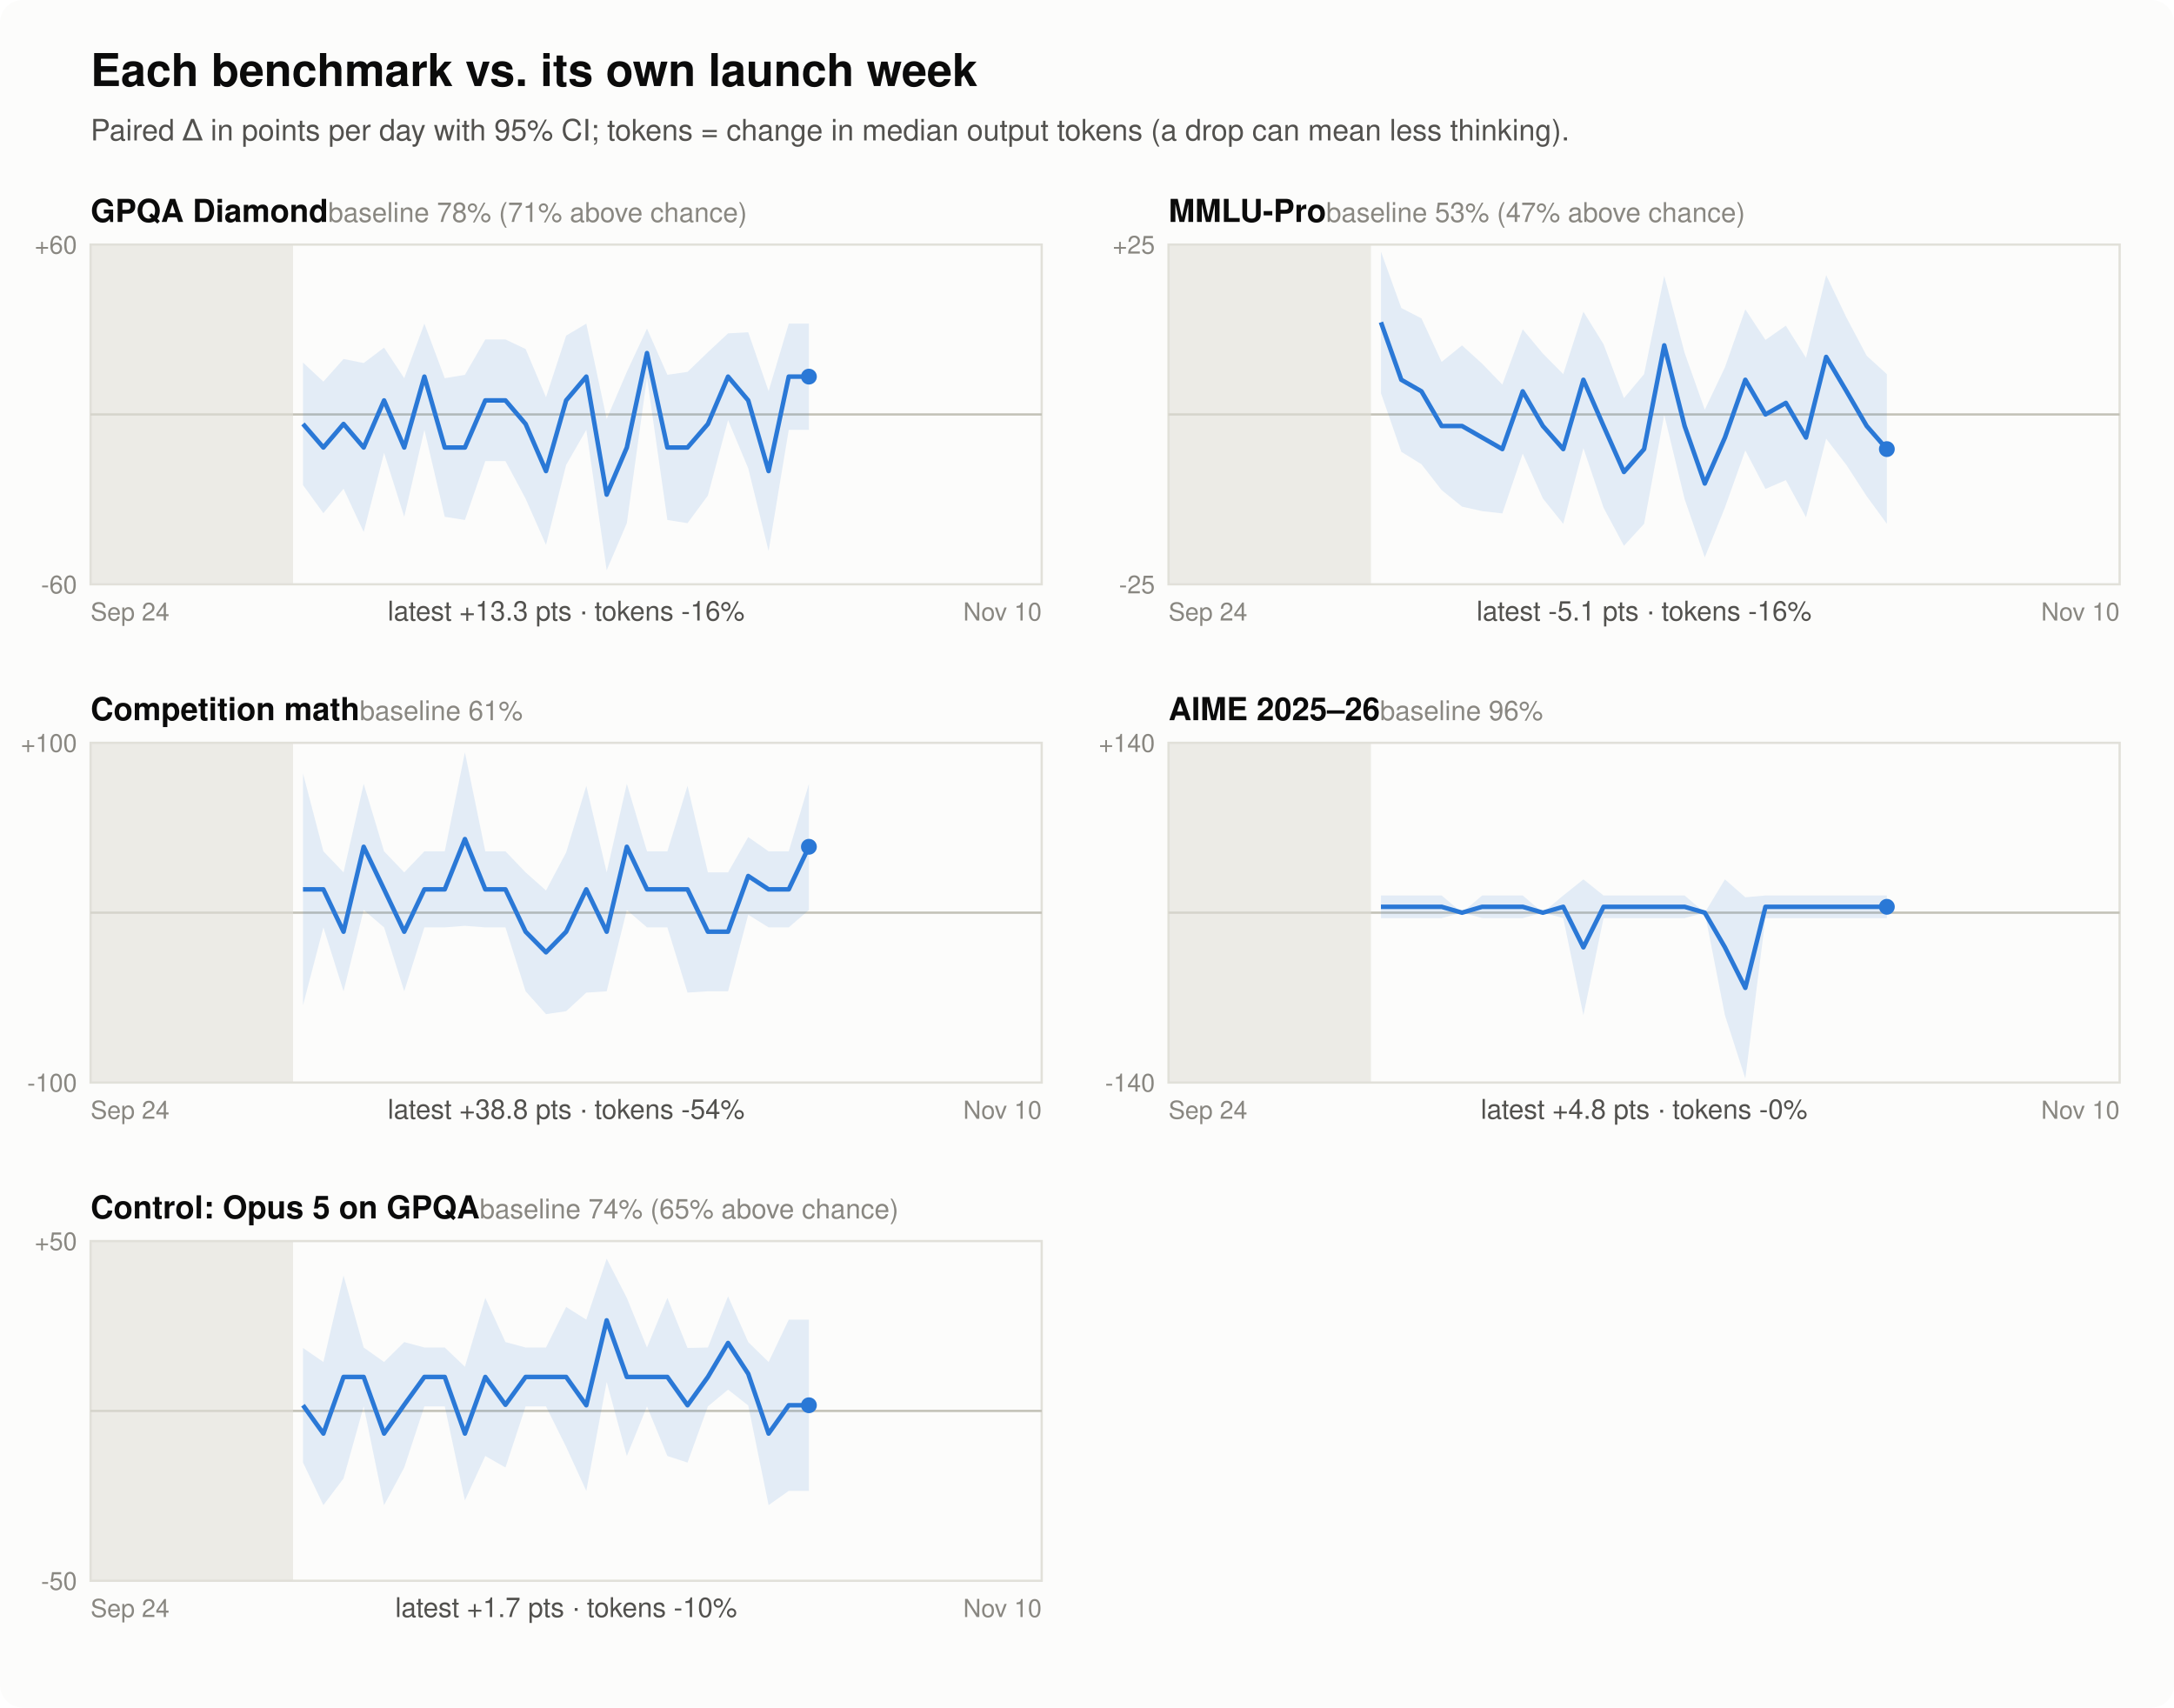
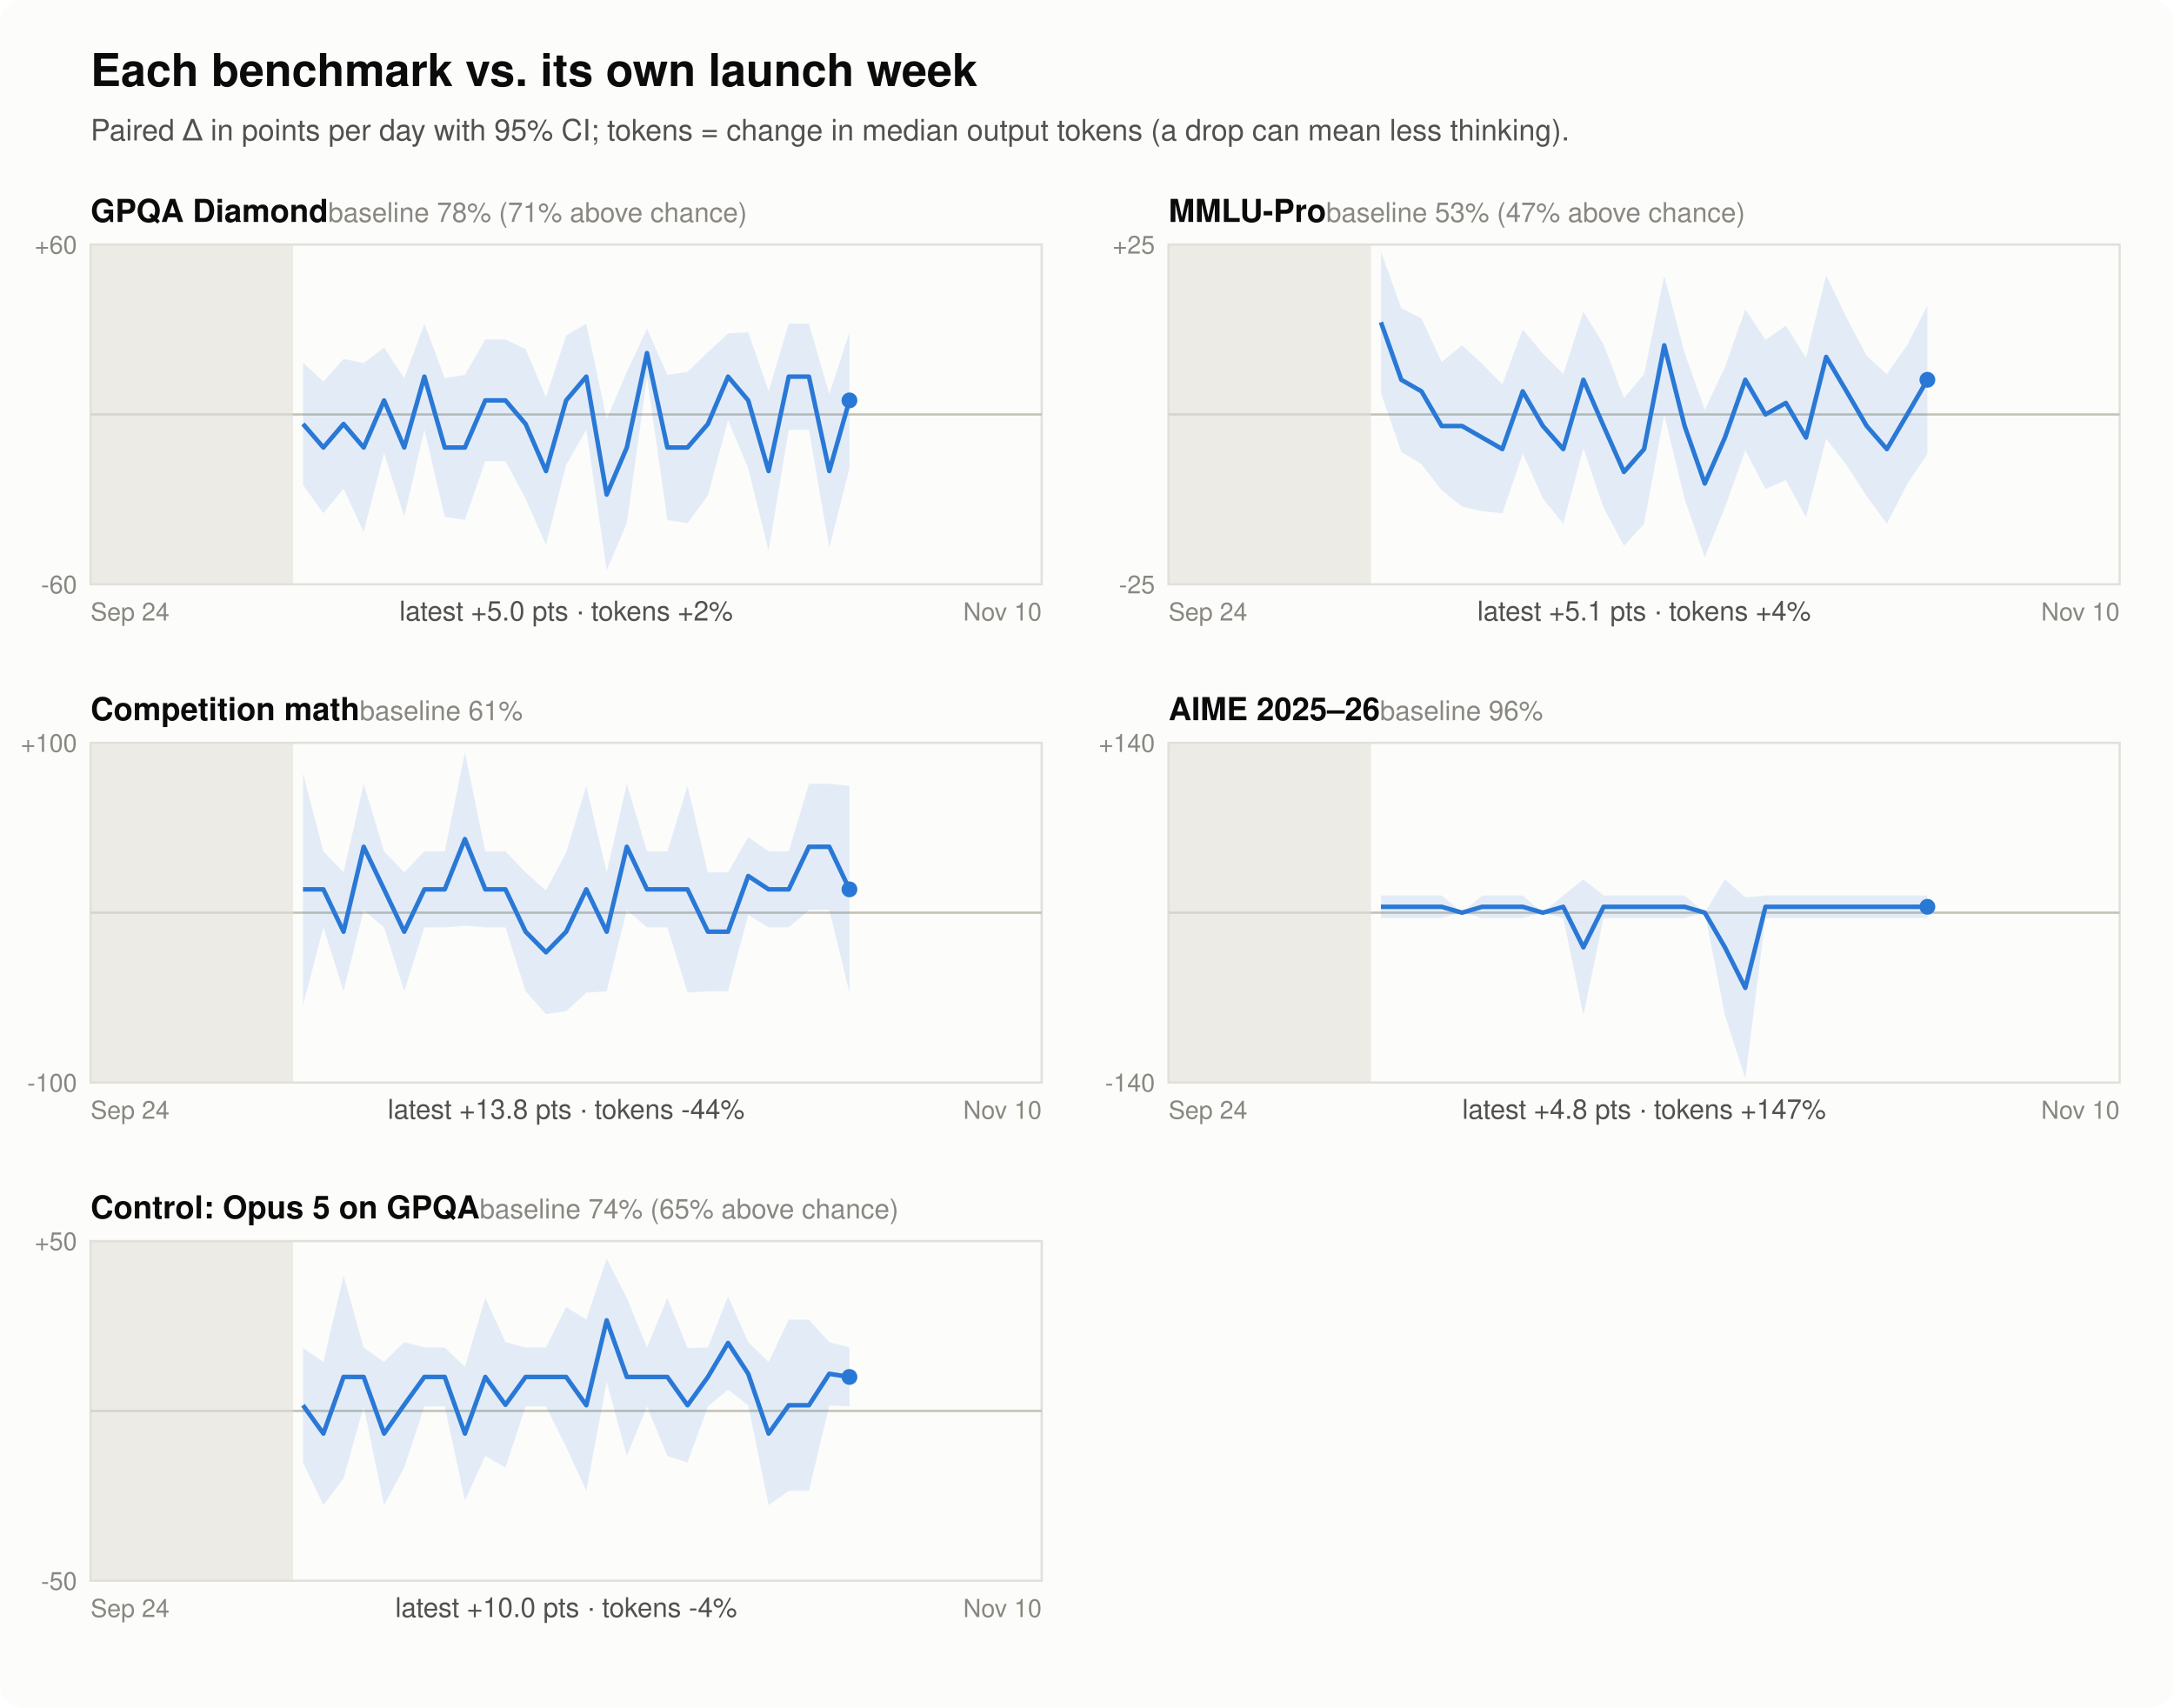
<svg xmlns="http://www.w3.org/2000/svg" width="960" height="754" viewBox="0 0 960 754" font-family="-apple-system, Segoe UI, Helvetica, Arial, sans-serif" role="img" aria-labelledby="ft fd">
  <rect width="960" height="754" rx="10" fill="#fcfcfb" />
  <text x="40" y="38" fill="#0b0b0b" font-size="20" font-weight="600">Each benchmark vs. its own launch week</text>
  <text x="40" y="62" fill="#52514e" font-size="13">Paired Δ in points per day with 95% CI; tokens = change in median output tokens (a drop can mean less thinking).</text>
  <text x="40" y="98" fill="#0b0b0b" font-size="14" font-weight="600">GPQA Diamond<tspan fill="#898781" font-weight="400" font-size="12">  baseline 78% (71% above chance)</tspan>
  </text>
  <rect x="40" y="108" width="420" height="150" fill="none" stroke="#e1e0d9" />
  <line x1="40" y1="183.0" x2="460" y2="183.0" stroke="#c3c2b7" />
  <text x="34" y="262.0" text-anchor="end" fill="#898781" font-size="11">-60</text>
  <text x="34" y="112.0" text-anchor="end" fill="#898781" font-size="11">+60</text>
  <rect x="40.0" y="108" width="89.4" height="150" fill="#e1e0d9" opacity="0.6" />
  <text x="40" y="274" fill="#898781" font-size="11">Sep 24</text>
  <text x="460" y="274" text-anchor="end" fill="#898781" font-size="11">Nov 10</text>
-   <path d="M133.8,160.1 L142.8,168.5 L151.7,158.5 L160.6,160.3 L169.6,153.5 L178.5,167.0 L187.4,142.9 L196.4,167.0 L205.3,165.5 L214.3,149.9 L223.2,149.9 L232.1,154.1 L241.1,175.4 L250.0,148.2 L258.9,142.9 L267.9,185.0 L276.8,164.2 L285.7,145.1 L294.7,165.5 L303.6,164.2 L312.6,155.5 L321.5,147.2 L330.4,146.7 L339.4,172.7 L348.3,142.9 L357.2,142.9 L357.2,189.8 L348.3,189.8 L339.4,243.3 L330.4,206.8 L321.5,185.5 L312.6,218.8 L303.6,231.0 L294.7,229.6 L285.7,166.7 L276.8,231.0 L267.9,251.8 L258.9,189.8 L250.0,205.3 L241.1,240.6 L232.1,220.2 L223.2,203.6 L214.3,203.6 L205.3,229.6 L196.4,228.2 L187.4,189.8 L178.5,228.2 L169.6,200.0 L160.6,234.9 L151.7,215.8 L142.8,226.6 L133.8,214.2 Z" fill="#2a78d6" opacity="0.12" />
-   <path d="M133.8,187.2 L142.8,197.6 L151.7,187.2 L160.6,197.6 L169.6,176.8 L178.5,197.6 L187.4,166.3 L196.4,197.6 L205.3,197.6 L214.3,176.8 L223.2,176.8 L232.1,187.2 L241.1,208.0 L250.0,176.8 L258.9,166.3 L267.9,218.4 L276.8,197.6 L285.7,155.9 L294.7,197.6 L303.6,197.6 L312.6,187.2 L321.5,166.3 L330.4,176.8 L339.4,208.0 L348.3,166.3 L357.2,166.3" fill="none" stroke="#2a78d6" stroke-width="2" stroke-linejoin="round" />
-   <circle cx="357.2" cy="166.3" r="3.5" fill="#2a78d6" />
-   <text x="250.0" y="274" text-anchor="middle" fill="#52514e" font-size="12">latest +13.3 pts · tokens -16%</text>
+   <path d="M133.8,160.1 L142.8,168.5 L151.7,158.5 L160.6,160.3 L169.6,153.5 L178.5,167.0 L187.4,142.9 L196.4,167.0 L205.3,165.5 L214.3,149.9 L223.2,149.9 L232.1,154.1 L241.1,175.4 L250.0,148.2 L258.9,142.9 L267.9,185.0 L276.8,164.2 L285.7,145.1 L294.7,165.5 L303.6,164.2 L312.6,155.5 L321.5,147.2 L330.4,146.7 L339.4,172.7 L348.3,142.9 L357.2,142.9 L366.2,174.0 L375.1,146.7 L375.1,206.8 L366.2,242.0 L357.2,189.8 L348.3,189.8 L339.4,243.3 L330.4,206.8 L321.5,185.5 L312.6,218.8 L303.6,231.0 L294.7,229.6 L285.7,166.7 L276.8,231.0 L267.9,251.8 L258.9,189.8 L250.0,205.3 L241.1,240.6 L232.1,220.2 L223.2,203.6 L214.3,203.6 L205.3,229.6 L196.4,228.2 L187.4,189.8 L178.5,228.2 L169.6,200.0 L160.6,234.9 L151.7,215.8 L142.8,226.6 L133.8,214.2 Z" fill="#2a78d6" opacity="0.12" />
+   <path d="M133.8,187.2 L142.8,197.6 L151.7,187.2 L160.6,197.6 L169.6,176.8 L178.5,197.6 L187.4,166.3 L196.4,197.6 L205.3,197.6 L214.3,176.8 L223.2,176.8 L232.1,187.2 L241.1,208.0 L250.0,176.8 L258.9,166.3 L267.9,218.4 L276.8,197.6 L285.7,155.9 L294.7,197.6 L303.6,197.6 L312.6,187.2 L321.5,166.3 L330.4,176.8 L339.4,208.0 L348.3,166.3 L357.2,166.3 L366.2,208.0 L375.1,176.8" fill="none" stroke="#2a78d6" stroke-width="2" stroke-linejoin="round" />
+   <circle cx="375.1" cy="176.8" r="3.5" fill="#2a78d6" />
+   <text x="250.0" y="274" text-anchor="middle" fill="#52514e" font-size="12">latest +5.0 pts · tokens +2%</text>
  <text x="516" y="98" fill="#0b0b0b" font-size="14" font-weight="600">MMLU-Pro<tspan fill="#898781" font-weight="400" font-size="12">  baseline 53% (47% above chance)</tspan>
  </text>
  <rect x="516" y="108" width="420" height="150" fill="none" stroke="#e1e0d9" />
  <line x1="516" y1="183.0" x2="936" y2="183.0" stroke="#c3c2b7" />
  <text x="510" y="262.0" text-anchor="end" fill="#898781" font-size="11">-25</text>
  <text x="510" y="112.0" text-anchor="end" fill="#898781" font-size="11">+25</text>
  <rect x="516.0" y="108" width="89.4" height="150" fill="#e1e0d9" opacity="0.6" />
  <text x="516" y="274" fill="#898781" font-size="11">Sep 24</text>
  <text x="936" y="274" text-anchor="end" fill="#898781" font-size="11">Nov 10</text>
-   <path d="M609.8,111.1 L618.8,136.0 L627.7,140.6 L636.6,159.8 L645.6,152.5 L654.5,160.6 L663.4,169.8 L672.4,145.4 L681.3,156.1 L690.3,165.2 L699.2,137.6 L708.1,152.0 L717.1,175.8 L726.0,165.2 L734.9,121.8 L743.9,155.8 L752.8,180.9 L761.7,162.2 L770.7,136.6 L779.6,150.1 L788.6,143.8 L797.5,158.0 L806.4,121.5 L815.4,140.3 L824.3,157.1 L833.2,165.2 L833.2,231.3 L824.3,219.1 L815.4,205.4 L806.4,193.7 L797.5,228.4 L788.6,212.0 L779.6,215.9 L770.7,198.9 L761.7,224.1 L752.8,246.1 L743.9,220.4 L734.9,183.2 L726.0,231.3 L717.1,241.0 L708.1,224.2 L699.2,197.9 L690.3,231.3 L681.3,220.1 L672.4,200.3 L663.4,226.7 L654.5,225.7 L645.6,223.7 L636.6,216.4 L627.7,205.0 L618.8,199.5 L609.8,173.6 Z" fill="#2a78d6" opacity="0.12" />
-   <path d="M609.8,142.3 L618.8,167.7 L627.7,172.8 L636.6,188.1 L645.6,188.1 L654.5,193.2 L663.4,198.3 L672.4,172.8 L681.3,188.1 L690.3,198.3 L699.2,167.7 L708.1,188.1 L717.1,208.4 L726.0,198.3 L734.9,152.5 L743.9,188.1 L752.8,213.5 L761.7,193.2 L770.7,167.7 L779.6,183.0 L788.6,177.9 L797.5,193.2 L806.4,157.6 L815.4,172.8 L824.3,188.1 L833.2,198.3" fill="none" stroke="#2a78d6" stroke-width="2" stroke-linejoin="round" />
-   <circle cx="833.2" cy="198.3" r="3.5" fill="#2a78d6" />
-   <text x="726.0" y="274" text-anchor="middle" fill="#52514e" font-size="12">latest -5.1 pts · tokens -16%</text>
+   <path d="M609.8,111.1 L618.8,136.0 L627.7,140.6 L636.6,159.8 L645.6,152.5 L654.5,160.6 L663.4,169.8 L672.4,145.4 L681.3,156.1 L690.3,165.2 L699.2,137.6 L708.1,152.0 L717.1,175.8 L726.0,165.2 L734.9,121.8 L743.9,155.8 L752.8,180.9 L761.7,162.2 L770.7,136.6 L779.6,150.1 L788.6,143.8 L797.5,158.0 L806.4,121.5 L815.4,140.3 L824.3,157.1 L833.2,165.2 L842.2,152.3 L851.1,135.0 L851.1,200.5 L842.2,213.7 L833.2,231.3 L824.3,219.1 L815.4,205.4 L806.4,193.7 L797.5,228.4 L788.6,212.0 L779.6,215.9 L770.7,198.9 L761.7,224.1 L752.8,246.1 L743.9,220.4 L734.9,183.2 L726.0,231.3 L717.1,241.0 L708.1,224.2 L699.2,197.9 L690.3,231.3 L681.3,220.1 L672.4,200.3 L663.4,226.7 L654.5,225.7 L645.6,223.7 L636.6,216.4 L627.7,205.0 L618.8,199.5 L609.8,173.6 Z" fill="#2a78d6" opacity="0.12" />
+   <path d="M609.8,142.3 L618.8,167.7 L627.7,172.8 L636.6,188.1 L645.6,188.1 L654.5,193.2 L663.4,198.3 L672.4,172.8 L681.3,188.1 L690.3,198.3 L699.2,167.7 L708.1,188.1 L717.1,208.4 L726.0,198.3 L734.9,152.5 L743.9,188.1 L752.8,213.5 L761.7,193.2 L770.7,167.7 L779.6,183.0 L788.6,177.9 L797.5,193.2 L806.4,157.6 L815.4,172.8 L824.3,188.1 L833.2,198.3 L842.2,183.0 L851.1,167.7" fill="none" stroke="#2a78d6" stroke-width="2" stroke-linejoin="round" />
+   <circle cx="851.1" cy="167.7" r="3.5" fill="#2a78d6" />
+   <text x="726.0" y="274" text-anchor="middle" fill="#52514e" font-size="12">latest +5.1 pts · tokens +4%</text>
  <text x="40" y="318" fill="#0b0b0b" font-size="14" font-weight="600">Competition math<tspan fill="#898781" font-weight="400" font-size="12">  baseline 61%</tspan>
  </text>
  <rect x="40" y="328" width="420" height="150" fill="none" stroke="#e1e0d9" />
  <line x1="40" y1="403.0" x2="460" y2="403.0" stroke="#c3c2b7" />
  <text x="34" y="482.0" text-anchor="end" fill="#898781" font-size="11">-100</text>
  <text x="34" y="332.0" text-anchor="end" fill="#898781" font-size="11">+100</text>
  <rect x="40.0" y="328" width="89.4" height="150" fill="#e1e0d9" opacity="0.6" />
  <text x="40" y="494" fill="#898781" font-size="11">Sep 24</text>
  <text x="460" y="494" text-anchor="end" fill="#898781" font-size="11">Nov 10</text>
-   <path d="M133.8,341.5 L142.8,375.9 L151.7,385.2 L160.6,346.1 L169.6,375.9 L178.5,385.2 L187.4,375.9 L196.4,375.9 L205.3,332.2 L214.3,375.9 L223.2,375.9 L232.1,385.2 L241.1,393.2 L250.0,376.4 L258.9,347.0 L267.9,385.2 L276.8,346.1 L285.7,375.9 L294.7,375.9 L303.6,347.0 L312.6,385.2 L321.5,385.2 L330.4,369.6 L339.4,375.9 L348.3,375.9 L357.2,346.1 L357.2,401.8 L348.3,409.5 L339.4,409.5 L330.4,403.9 L321.5,437.7 L312.6,437.7 L303.6,438.3 L294.7,409.5 L285.7,409.5 L276.8,401.8 L267.9,437.7 L258.9,438.3 L250.0,446.5 L241.1,447.8 L232.1,437.7 L223.2,409.5 L214.3,409.5 L205.3,408.8 L196.4,409.5 L187.4,409.5 L178.5,437.7 L169.6,409.5 L160.6,401.8 L151.7,437.7 L142.8,409.5 L133.8,443.9 Z" fill="#2a78d6" opacity="0.12" />
-   <path d="M133.8,392.7 L142.8,392.7 L151.7,411.4 L160.6,373.9 L169.6,392.7 L178.5,411.4 L187.4,392.7 L196.4,392.7 L205.3,370.5 L214.3,392.7 L223.2,392.7 L232.1,411.4 L241.1,420.5 L250.0,411.4 L258.9,392.7 L267.9,411.4 L276.8,373.9 L285.7,392.7 L294.7,392.7 L303.6,392.7 L312.6,411.4 L321.5,411.4 L330.4,386.8 L339.4,392.7 L348.3,392.7 L357.2,373.9" fill="none" stroke="#2a78d6" stroke-width="2" stroke-linejoin="round" />
-   <circle cx="357.2" cy="373.9" r="3.5" fill="#2a78d6" />
-   <text x="250.0" y="494" text-anchor="middle" fill="#52514e" font-size="12">latest +38.8 pts · tokens -54%</text>
+   <path d="M133.8,341.5 L142.8,375.9 L151.7,385.2 L160.6,346.1 L169.6,375.9 L178.5,385.2 L187.4,375.9 L196.4,375.9 L205.3,332.2 L214.3,375.9 L223.2,375.9 L232.1,385.2 L241.1,393.2 L250.0,376.4 L258.9,347.0 L267.9,385.2 L276.8,346.1 L285.7,375.9 L294.7,375.9 L303.6,347.0 L312.6,385.2 L321.5,385.2 L330.4,369.6 L339.4,375.9 L348.3,375.9 L357.2,346.1 L366.2,346.1 L375.1,347.0 L375.1,438.3 L366.2,401.8 L357.2,401.8 L348.3,409.5 L339.4,409.5 L330.4,403.9 L321.5,437.7 L312.6,437.7 L303.6,438.3 L294.7,409.5 L285.7,409.5 L276.8,401.8 L267.9,437.7 L258.9,438.3 L250.0,446.5 L241.1,447.8 L232.1,437.7 L223.2,409.5 L214.3,409.5 L205.3,408.8 L196.4,409.5 L187.4,409.5 L178.5,437.7 L169.6,409.5 L160.6,401.8 L151.7,437.7 L142.8,409.5 L133.8,443.9 Z" fill="#2a78d6" opacity="0.12" />
+   <path d="M133.8,392.7 L142.8,392.7 L151.7,411.4 L160.6,373.9 L169.6,392.7 L178.5,411.4 L187.4,392.7 L196.4,392.7 L205.3,370.5 L214.3,392.7 L223.2,392.7 L232.1,411.4 L241.1,420.5 L250.0,411.4 L258.9,392.7 L267.9,411.4 L276.8,373.9 L285.7,392.7 L294.7,392.7 L303.6,392.7 L312.6,411.4 L321.5,411.4 L330.4,386.8 L339.4,392.7 L348.3,392.7 L357.2,373.9 L366.2,373.9 L375.1,392.7" fill="none" stroke="#2a78d6" stroke-width="2" stroke-linejoin="round" />
+   <circle cx="375.1" cy="392.7" r="3.5" fill="#2a78d6" />
+   <text x="250.0" y="494" text-anchor="middle" fill="#52514e" font-size="12">latest +13.8 pts · tokens -44%</text>
  <text x="516" y="318" fill="#0b0b0b" font-size="14" font-weight="600">AIME 2025–26<tspan fill="#898781" font-weight="400" font-size="12">  baseline 96%</tspan>
  </text>
  <rect x="516" y="328" width="420" height="150" fill="none" stroke="#e1e0d9" />
  <line x1="516" y1="403.0" x2="936" y2="403.0" stroke="#c3c2b7" />
  <text x="510" y="482.0" text-anchor="end" fill="#898781" font-size="11">-140</text>
  <text x="510" y="332.0" text-anchor="end" fill="#898781" font-size="11">+140</text>
  <rect x="516.0" y="328" width="89.4" height="150" fill="#e1e0d9" opacity="0.6" />
  <text x="516" y="494" fill="#898781" font-size="11">Sep 24</text>
  <text x="936" y="494" text-anchor="end" fill="#898781" font-size="11">Nov 10</text>
-   <path d="M609.8,395.4 L618.8,395.4 L627.7,395.4 L636.6,395.4 L645.6,403.0 L654.5,395.4 L663.4,395.4 L672.4,395.4 L681.3,403.0 L690.3,395.4 L699.2,388.3 L708.1,395.4 L717.1,395.4 L726.0,395.4 L734.9,395.4 L743.9,395.4 L752.8,403.0 L761.7,388.3 L770.7,396.2 L779.6,395.4 L788.6,395.4 L797.5,395.4 L806.4,395.4 L815.4,395.4 L824.3,395.4 L833.2,395.4 L833.2,405.4 L824.3,405.4 L815.4,405.4 L806.4,405.4 L797.5,405.4 L788.6,405.4 L779.6,405.4 L770.7,476.2 L761.7,448.3 L752.8,403.0 L743.9,405.4 L734.9,405.4 L726.0,405.4 L717.1,405.4 L708.1,405.4 L699.2,448.3 L690.3,405.4 L681.3,403.0 L672.4,405.4 L663.4,405.4 L654.5,405.4 L645.6,403.0 L636.6,405.4 L627.7,405.4 L618.8,405.4 L609.8,405.4 Z" fill="#2a78d6" opacity="0.12" />
-   <path d="M609.8,400.4 L618.8,400.4 L627.7,400.4 L636.6,400.4 L645.6,403.0 L654.5,400.4 L663.4,400.4 L672.4,400.4 L681.3,403.0 L690.3,400.4 L699.2,418.3 L708.1,400.4 L717.1,400.4 L726.0,400.4 L734.9,400.4 L743.9,400.4 L752.8,403.0 L761.7,418.3 L770.7,436.2 L779.6,400.4 L788.6,400.4 L797.5,400.4 L806.4,400.4 L815.4,400.4 L824.3,400.4 L833.2,400.4" fill="none" stroke="#2a78d6" stroke-width="2" stroke-linejoin="round" />
-   <circle cx="833.2" cy="400.4" r="3.5" fill="#2a78d6" />
-   <text x="726.0" y="494" text-anchor="middle" fill="#52514e" font-size="12">latest +4.8 pts · tokens -0%</text>
+   <path d="M609.8,395.4 L618.8,395.4 L627.7,395.4 L636.6,395.4 L645.6,403.0 L654.5,395.4 L663.4,395.4 L672.4,395.4 L681.3,403.0 L690.3,395.4 L699.2,388.3 L708.1,395.4 L717.1,395.4 L726.0,395.4 L734.9,395.4 L743.9,395.4 L752.8,403.0 L761.7,388.3 L770.7,396.2 L779.6,395.4 L788.6,395.4 L797.5,395.4 L806.4,395.4 L815.4,395.4 L824.3,395.4 L833.2,395.4 L842.2,395.4 L851.1,395.4 L851.1,405.4 L842.2,405.4 L833.2,405.4 L824.3,405.4 L815.4,405.4 L806.4,405.4 L797.5,405.4 L788.6,405.4 L779.6,405.4 L770.7,476.2 L761.7,448.3 L752.8,403.0 L743.9,405.4 L734.9,405.4 L726.0,405.4 L717.1,405.4 L708.1,405.4 L699.2,448.3 L690.3,405.4 L681.3,403.0 L672.4,405.4 L663.4,405.4 L654.5,405.4 L645.6,403.0 L636.6,405.4 L627.7,405.4 L618.8,405.4 L609.8,405.4 Z" fill="#2a78d6" opacity="0.12" />
+   <path d="M609.8,400.4 L618.8,400.4 L627.7,400.4 L636.6,400.4 L645.6,403.0 L654.5,400.4 L663.4,400.4 L672.4,400.4 L681.3,403.0 L690.3,400.4 L699.2,418.3 L708.1,400.4 L717.1,400.4 L726.0,400.4 L734.9,400.4 L743.9,400.4 L752.8,403.0 L761.7,418.3 L770.7,436.2 L779.6,400.4 L788.6,400.4 L797.5,400.4 L806.4,400.4 L815.4,400.4 L824.3,400.4 L833.2,400.4 L842.2,400.4 L851.1,400.4" fill="none" stroke="#2a78d6" stroke-width="2" stroke-linejoin="round" />
+   <circle cx="851.1" cy="400.4" r="3.5" fill="#2a78d6" />
+   <text x="726.0" y="494" text-anchor="middle" fill="#52514e" font-size="12">latest +4.8 pts · tokens +147%</text>
  <text x="40" y="538" fill="#0b0b0b" font-size="14" font-weight="600">Control: Opus 5 on GPQA<tspan fill="#898781" font-weight="400" font-size="12">  baseline 74% (65% above chance)</tspan>
  </text>
  <rect x="40" y="548" width="420" height="150" fill="none" stroke="#e1e0d9" />
  <line x1="40" y1="623.0" x2="460" y2="623.0" stroke="#c3c2b7" />
  <text x="34" y="702.0" text-anchor="end" fill="#898781" font-size="11">-50</text>
  <text x="34" y="552.0" text-anchor="end" fill="#898781" font-size="11">+50</text>
  <rect x="40.0" y="548" width="89.4" height="150" fill="#e1e0d9" opacity="0.6" />
  <text x="40" y="714" fill="#898781" font-size="11">Sep 24</text>
  <text x="460" y="714" text-anchor="end" fill="#898781" font-size="11">Nov 10</text>
-   <path d="M133.8,595.2 L142.8,601.4 L151.7,563.2 L160.6,595.0 L169.6,601.4 L178.5,592.6 L187.4,595.0 L196.4,595.0 L205.3,603.5 L214.3,573.1 L223.2,592.6 L232.1,595.0 L241.1,595.0 L250.0,577.1 L258.9,582.7 L267.9,555.8 L276.8,573.1 L285.7,595.0 L294.7,573.1 L303.6,595.2 L312.6,595.0 L321.5,572.4 L330.4,592.6 L339.4,601.4 L348.3,582.7 L357.2,582.7 L357.2,658.3 L348.3,658.3 L339.4,664.6 L330.4,620.6 L321.5,613.6 L312.6,621.0 L303.6,645.8 L294.7,642.9 L285.7,621.0 L276.8,642.9 L267.9,610.2 L258.9,658.3 L250.0,638.9 L241.1,621.0 L232.1,621.0 L223.2,648.0 L214.3,642.9 L205.3,662.5 L196.4,621.0 L187.4,621.0 L178.5,648.0 L169.6,664.6 L160.6,621.0 L151.7,652.8 L142.8,664.6 L133.8,645.8 Z" fill="#2a78d6" opacity="0.12" />
-   <path d="M133.8,620.5 L142.8,633.0 L151.7,608.0 L160.6,608.0 L169.6,633.0 L178.5,620.3 L187.4,608.0 L196.4,608.0 L205.3,633.0 L214.3,608.0 L223.2,620.3 L232.1,608.0 L241.1,608.0 L250.0,608.0 L258.9,620.5 L267.9,583.0 L276.8,608.0 L285.7,608.0 L294.7,608.0 L303.6,620.5 L312.6,608.0 L321.5,593.0 L330.4,606.6 L339.4,633.0 L348.3,620.5 L357.2,620.5" fill="none" stroke="#2a78d6" stroke-width="2" stroke-linejoin="round" />
-   <circle cx="357.2" cy="620.5" r="3.5" fill="#2a78d6" />
-   <text x="250.0" y="714" text-anchor="middle" fill="#52514e" font-size="12">latest +1.7 pts · tokens -10%</text>
+   <path d="M133.8,595.2 L142.8,601.4 L151.7,563.2 L160.6,595.0 L169.6,601.4 L178.5,592.6 L187.4,595.0 L196.4,595.0 L205.3,603.5 L214.3,573.1 L223.2,592.6 L232.1,595.0 L241.1,595.0 L250.0,577.1 L258.9,582.7 L267.9,555.8 L276.8,573.1 L285.7,595.0 L294.7,573.1 L303.6,595.2 L312.6,595.0 L321.5,572.4 L330.4,592.6 L339.4,601.4 L348.3,582.7 L357.2,582.7 L366.2,592.6 L375.1,595.0 L375.1,621.0 L366.2,620.6 L357.2,658.3 L348.3,658.3 L339.4,664.6 L330.4,620.6 L321.5,613.6 L312.6,621.0 L303.6,645.8 L294.7,642.9 L285.7,621.0 L276.8,642.9 L267.9,610.2 L258.9,658.3 L250.0,638.9 L241.1,621.0 L232.1,621.0 L223.2,648.0 L214.3,642.9 L205.3,662.5 L196.4,621.0 L187.4,621.0 L178.5,648.0 L169.6,664.6 L160.6,621.0 L151.7,652.8 L142.8,664.6 L133.8,645.8 Z" fill="#2a78d6" opacity="0.12" />
+   <path d="M133.8,620.5 L142.8,633.0 L151.7,608.0 L160.6,608.0 L169.6,633.0 L178.5,620.3 L187.4,608.0 L196.4,608.0 L205.3,633.0 L214.3,608.0 L223.2,620.3 L232.1,608.0 L241.1,608.0 L250.0,608.0 L258.9,620.5 L267.9,583.0 L276.8,608.0 L285.7,608.0 L294.7,608.0 L303.6,620.5 L312.6,608.0 L321.5,593.0 L330.4,606.6 L339.4,633.0 L348.3,620.5 L357.2,620.5 L366.2,606.6 L375.1,608.0" fill="none" stroke="#2a78d6" stroke-width="2" stroke-linejoin="round" />
+   <circle cx="375.1" cy="608.0" r="3.5" fill="#2a78d6" />
+   <text x="250.0" y="714" text-anchor="middle" fill="#52514e" font-size="12">latest +10.0 pts · tokens -4%</text>
</svg>
